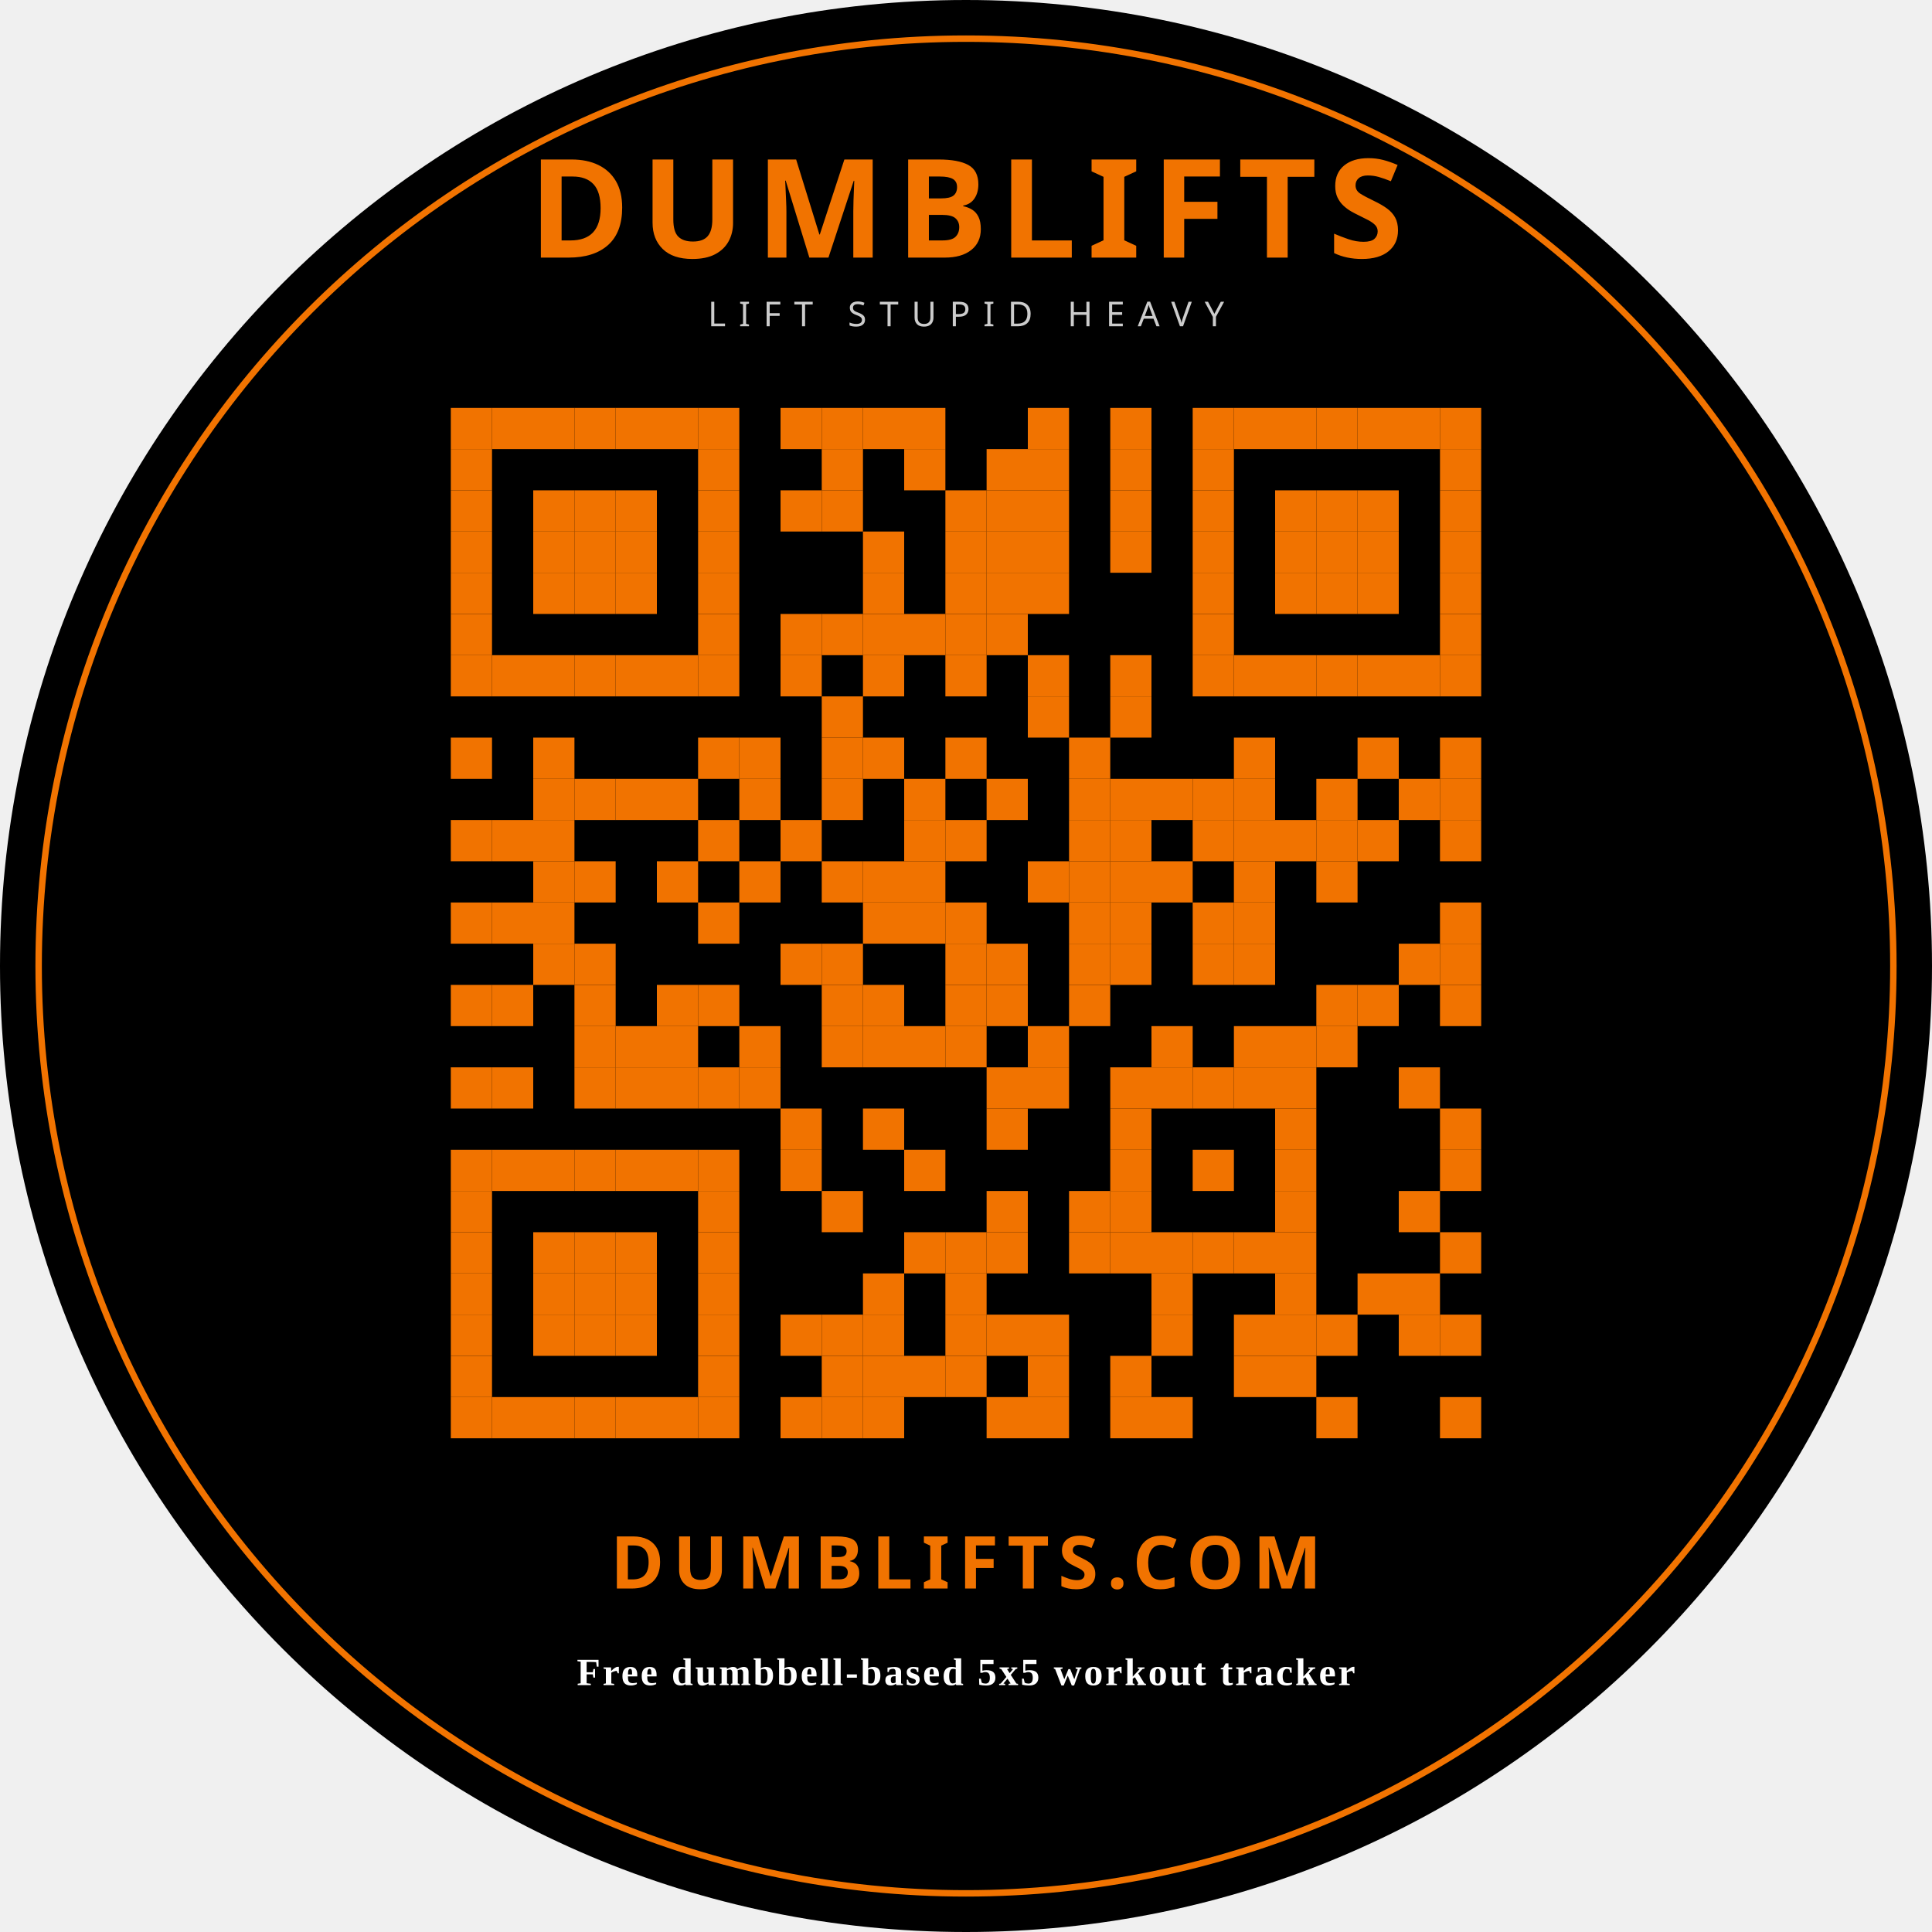
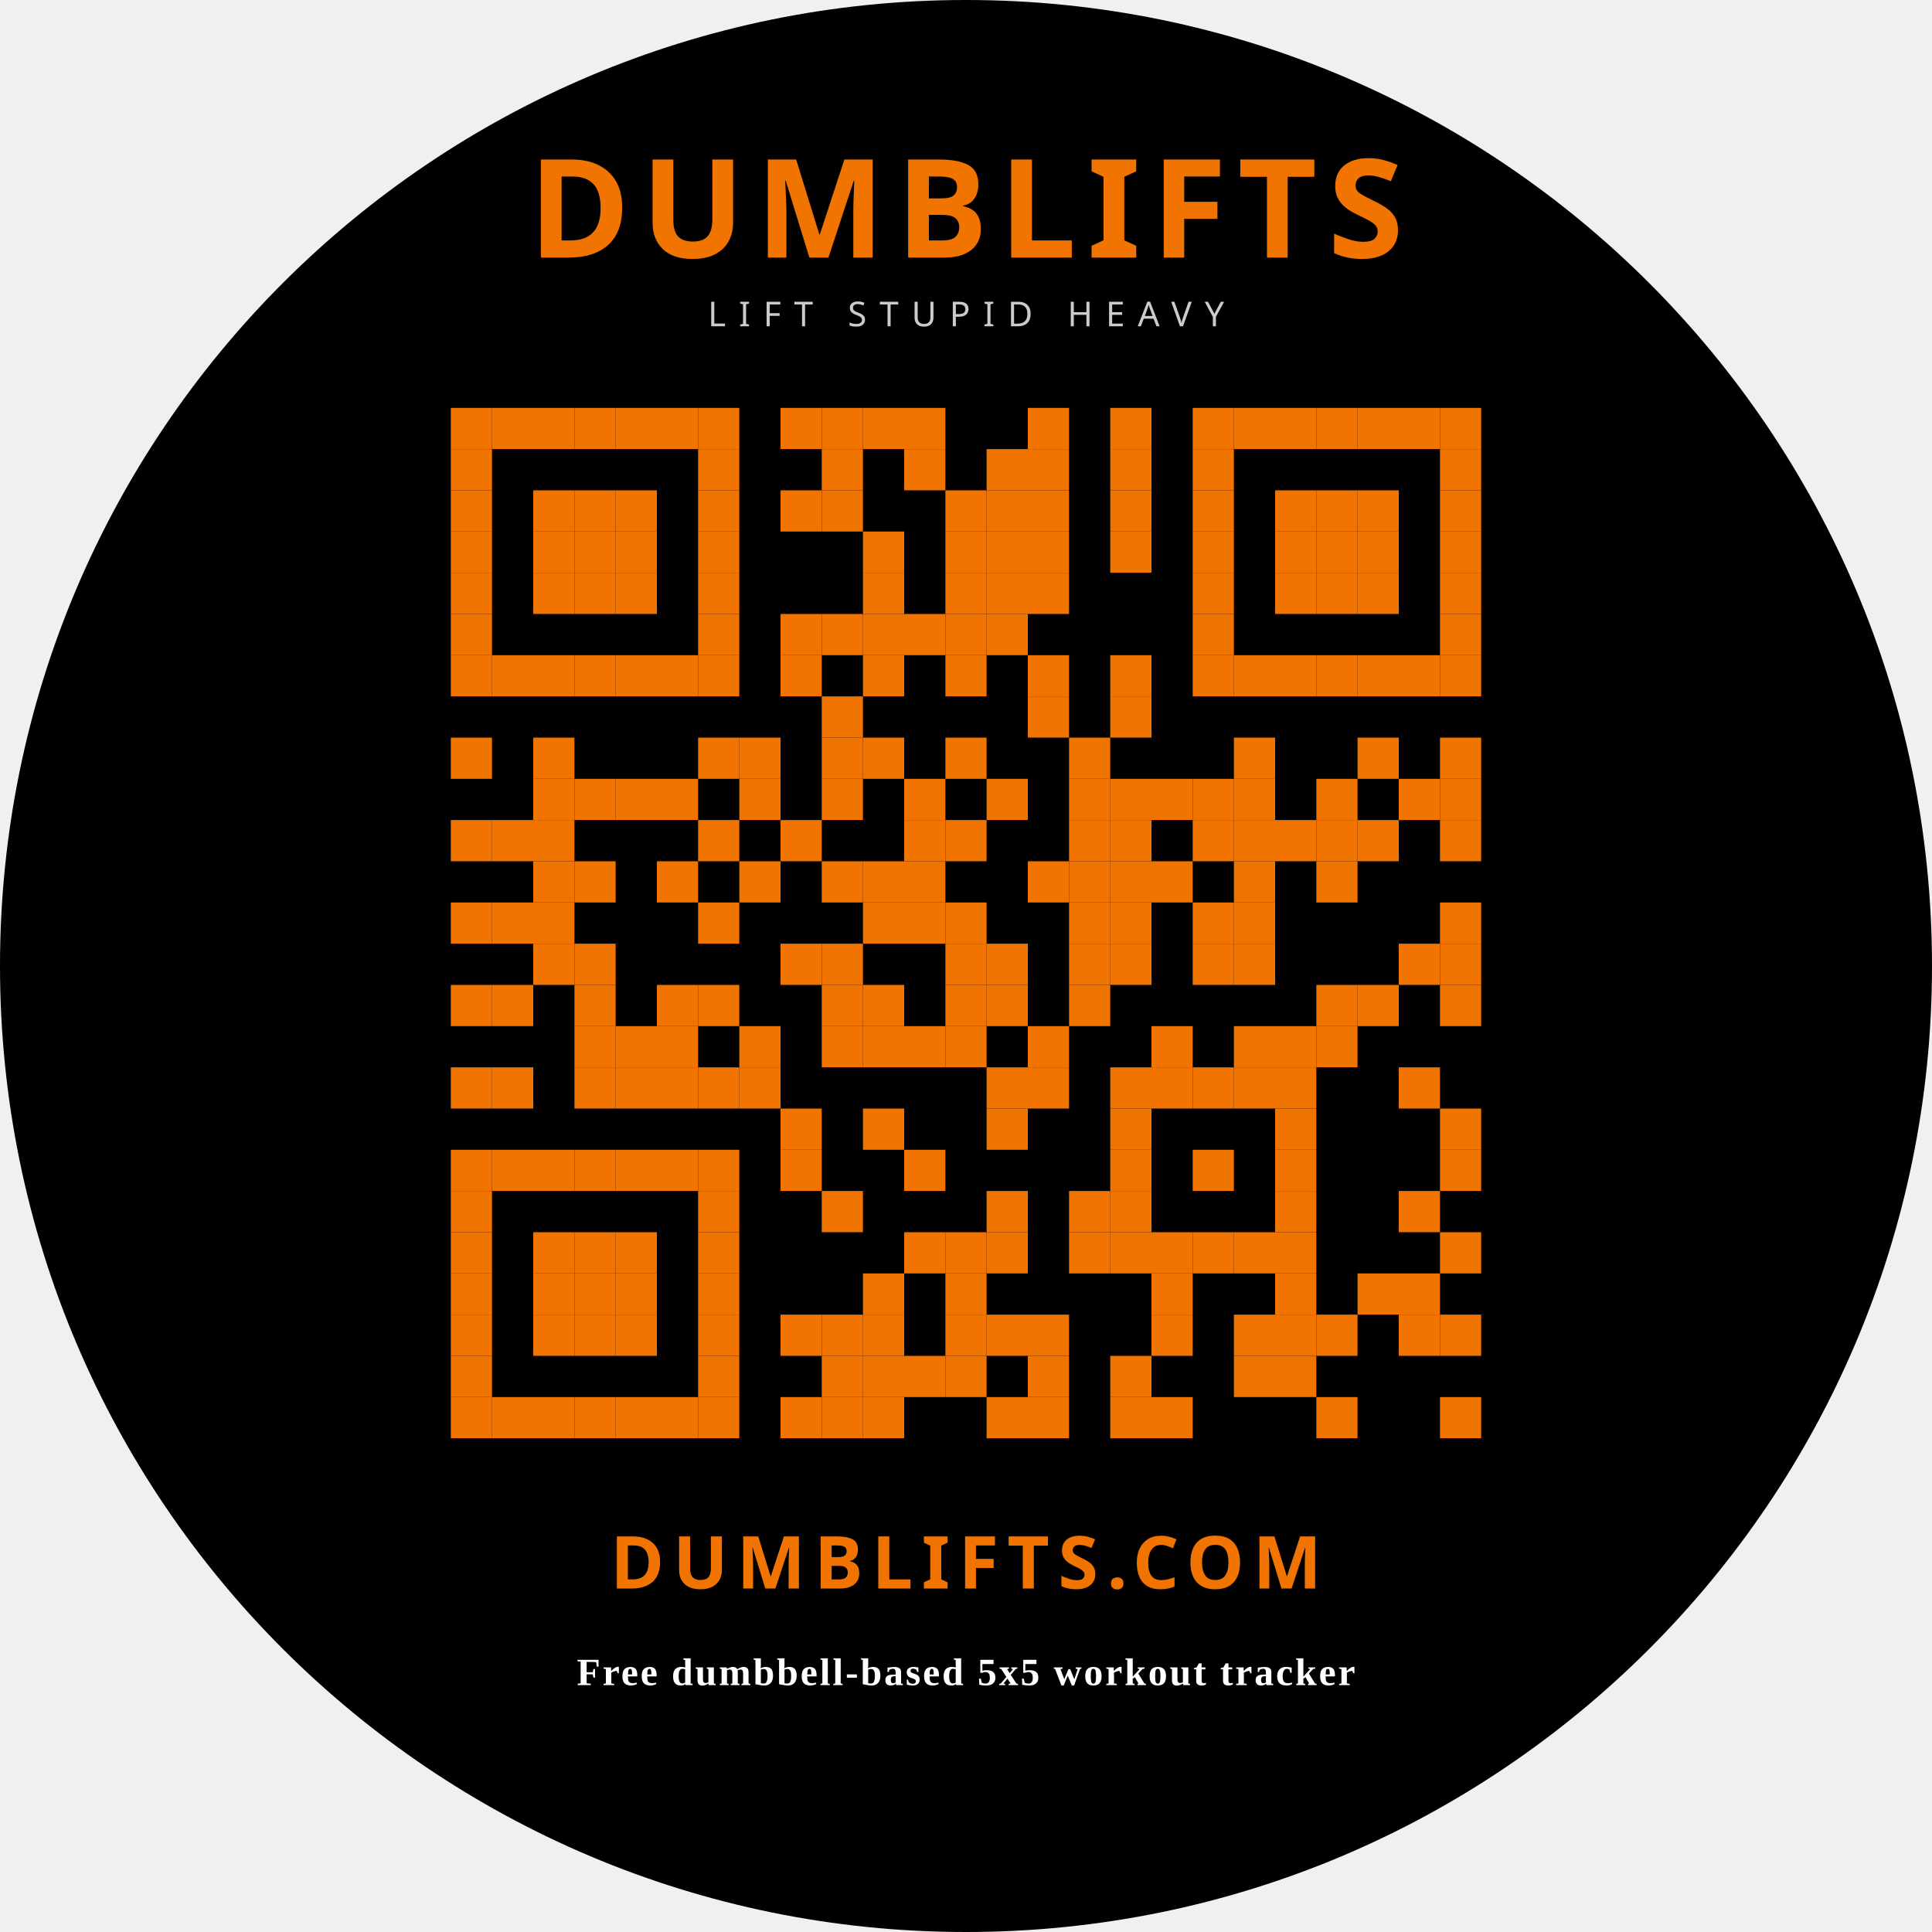
<svg xmlns="http://www.w3.org/2000/svg" viewBox="0 0 900 900" width="900" height="900">
  <defs>
    <clipPath id="circle">
      <circle cx="450" cy="450" r="440" />
    </clipPath>
  </defs>
  <circle cx="450" cy="450" r="450" fill="#000000" />
  <g clip-path="url(#circle)">
    <rect width="900" height="900" fill="#000000" />
-     <circle cx="450" cy="450" r="432" fill="none" stroke="#F17300" stroke-width="3" />
    <text x="450" y="120" font-family="Oswald, sans-serif" font-weight="700" font-size="64" fill="#F17300" letter-spacing="5" text-anchor="middle">DUMBLIFTS</text>
    <text x="450" y="152" font-family="Oswald, sans-serif" font-weight="400" font-size="16" fill="#FFFFFF" letter-spacing="6" text-anchor="middle" opacity="0.8">LIFT STUPID HEAVY</text>
    <g transform="translate(210, 190) scale(19.2)">
      <rect x="0" y="0" width="1" height="1" fill="#F17300" />
      <rect x="1" y="0" width="1" height="1" fill="#F17300" />
      <rect x="2" y="0" width="1" height="1" fill="#F17300" />
      <rect x="3" y="0" width="1" height="1" fill="#F17300" />
      <rect x="4" y="0" width="1" height="1" fill="#F17300" />
      <rect x="5" y="0" width="1" height="1" fill="#F17300" />
      <rect x="6" y="0" width="1" height="1" fill="#F17300" />
      <rect x="8" y="0" width="1" height="1" fill="#F17300" />
      <rect x="9" y="0" width="1" height="1" fill="#F17300" />
      <rect x="10" y="0" width="1" height="1" fill="#F17300" />
      <rect x="11" y="0" width="1" height="1" fill="#F17300" />
      <rect x="14" y="0" width="1" height="1" fill="#F17300" />
      <rect x="16" y="0" width="1" height="1" fill="#F17300" />
      <rect x="18" y="0" width="1" height="1" fill="#F17300" />
      <rect x="19" y="0" width="1" height="1" fill="#F17300" />
      <rect x="20" y="0" width="1" height="1" fill="#F17300" />
      <rect x="21" y="0" width="1" height="1" fill="#F17300" />
      <rect x="22" y="0" width="1" height="1" fill="#F17300" />
      <rect x="23" y="0" width="1" height="1" fill="#F17300" />
      <rect x="24" y="0" width="1" height="1" fill="#F17300" />
      <rect x="0" y="1" width="1" height="1" fill="#F17300" />
      <rect x="6" y="1" width="1" height="1" fill="#F17300" />
      <rect x="9" y="1" width="1" height="1" fill="#F17300" />
      <rect x="11" y="1" width="1" height="1" fill="#F17300" />
      <rect x="13" y="1" width="1" height="1" fill="#F17300" />
      <rect x="14" y="1" width="1" height="1" fill="#F17300" />
      <rect x="16" y="1" width="1" height="1" fill="#F17300" />
      <rect x="18" y="1" width="1" height="1" fill="#F17300" />
      <rect x="24" y="1" width="1" height="1" fill="#F17300" />
      <rect x="0" y="2" width="1" height="1" fill="#F17300" />
      <rect x="2" y="2" width="1" height="1" fill="#F17300" />
      <rect x="3" y="2" width="1" height="1" fill="#F17300" />
      <rect x="4" y="2" width="1" height="1" fill="#F17300" />
      <rect x="6" y="2" width="1" height="1" fill="#F17300" />
      <rect x="8" y="2" width="1" height="1" fill="#F17300" />
      <rect x="9" y="2" width="1" height="1" fill="#F17300" />
      <rect x="12" y="2" width="1" height="1" fill="#F17300" />
      <rect x="13" y="2" width="1" height="1" fill="#F17300" />
      <rect x="14" y="2" width="1" height="1" fill="#F17300" />
      <rect x="16" y="2" width="1" height="1" fill="#F17300" />
      <rect x="18" y="2" width="1" height="1" fill="#F17300" />
      <rect x="20" y="2" width="1" height="1" fill="#F17300" />
      <rect x="21" y="2" width="1" height="1" fill="#F17300" />
      <rect x="22" y="2" width="1" height="1" fill="#F17300" />
      <rect x="24" y="2" width="1" height="1" fill="#F17300" />
      <rect x="0" y="3" width="1" height="1" fill="#F17300" />
      <rect x="2" y="3" width="1" height="1" fill="#F17300" />
      <rect x="3" y="3" width="1" height="1" fill="#F17300" />
      <rect x="4" y="3" width="1" height="1" fill="#F17300" />
      <rect x="6" y="3" width="1" height="1" fill="#F17300" />
      <rect x="10" y="3" width="1" height="1" fill="#F17300" />
      <rect x="12" y="3" width="1" height="1" fill="#F17300" />
      <rect x="13" y="3" width="1" height="1" fill="#F17300" />
      <rect x="14" y="3" width="1" height="1" fill="#F17300" />
      <rect x="16" y="3" width="1" height="1" fill="#F17300" />
      <rect x="18" y="3" width="1" height="1" fill="#F17300" />
      <rect x="20" y="3" width="1" height="1" fill="#F17300" />
      <rect x="21" y="3" width="1" height="1" fill="#F17300" />
      <rect x="22" y="3" width="1" height="1" fill="#F17300" />
      <rect x="24" y="3" width="1" height="1" fill="#F17300" />
      <rect x="0" y="4" width="1" height="1" fill="#F17300" />
      <rect x="2" y="4" width="1" height="1" fill="#F17300" />
      <rect x="3" y="4" width="1" height="1" fill="#F17300" />
      <rect x="4" y="4" width="1" height="1" fill="#F17300" />
      <rect x="6" y="4" width="1" height="1" fill="#F17300" />
      <rect x="10" y="4" width="1" height="1" fill="#F17300" />
      <rect x="12" y="4" width="1" height="1" fill="#F17300" />
      <rect x="13" y="4" width="1" height="1" fill="#F17300" />
      <rect x="14" y="4" width="1" height="1" fill="#F17300" />
      <rect x="18" y="4" width="1" height="1" fill="#F17300" />
      <rect x="20" y="4" width="1" height="1" fill="#F17300" />
      <rect x="21" y="4" width="1" height="1" fill="#F17300" />
      <rect x="22" y="4" width="1" height="1" fill="#F17300" />
      <rect x="24" y="4" width="1" height="1" fill="#F17300" />
      <rect x="0" y="5" width="1" height="1" fill="#F17300" />
      <rect x="6" y="5" width="1" height="1" fill="#F17300" />
      <rect x="8" y="5" width="1" height="1" fill="#F17300" />
      <rect x="9" y="5" width="1" height="1" fill="#F17300" />
      <rect x="10" y="5" width="1" height="1" fill="#F17300" />
      <rect x="11" y="5" width="1" height="1" fill="#F17300" />
      <rect x="12" y="5" width="1" height="1" fill="#F17300" />
      <rect x="13" y="5" width="1" height="1" fill="#F17300" />
      <rect x="18" y="5" width="1" height="1" fill="#F17300" />
      <rect x="24" y="5" width="1" height="1" fill="#F17300" />
      <rect x="0" y="6" width="1" height="1" fill="#F17300" />
      <rect x="1" y="6" width="1" height="1" fill="#F17300" />
      <rect x="2" y="6" width="1" height="1" fill="#F17300" />
      <rect x="3" y="6" width="1" height="1" fill="#F17300" />
      <rect x="4" y="6" width="1" height="1" fill="#F17300" />
      <rect x="5" y="6" width="1" height="1" fill="#F17300" />
      <rect x="6" y="6" width="1" height="1" fill="#F17300" />
      <rect x="8" y="6" width="1" height="1" fill="#F17300" />
      <rect x="10" y="6" width="1" height="1" fill="#F17300" />
      <rect x="12" y="6" width="1" height="1" fill="#F17300" />
      <rect x="14" y="6" width="1" height="1" fill="#F17300" />
      <rect x="16" y="6" width="1" height="1" fill="#F17300" />
      <rect x="18" y="6" width="1" height="1" fill="#F17300" />
      <rect x="19" y="6" width="1" height="1" fill="#F17300" />
      <rect x="20" y="6" width="1" height="1" fill="#F17300" />
      <rect x="21" y="6" width="1" height="1" fill="#F17300" />
      <rect x="22" y="6" width="1" height="1" fill="#F17300" />
      <rect x="23" y="6" width="1" height="1" fill="#F17300" />
      <rect x="24" y="6" width="1" height="1" fill="#F17300" />
      <rect x="9" y="7" width="1" height="1" fill="#F17300" />
      <rect x="14" y="7" width="1" height="1" fill="#F17300" />
      <rect x="16" y="7" width="1" height="1" fill="#F17300" />
      <rect x="0" y="8" width="1" height="1" fill="#F17300" />
      <rect x="2" y="8" width="1" height="1" fill="#F17300" />
      <rect x="6" y="8" width="1" height="1" fill="#F17300" />
      <rect x="7" y="8" width="1" height="1" fill="#F17300" />
      <rect x="9" y="8" width="1" height="1" fill="#F17300" />
      <rect x="10" y="8" width="1" height="1" fill="#F17300" />
      <rect x="12" y="8" width="1" height="1" fill="#F17300" />
      <rect x="15" y="8" width="1" height="1" fill="#F17300" />
      <rect x="19" y="8" width="1" height="1" fill="#F17300" />
      <rect x="22" y="8" width="1" height="1" fill="#F17300" />
      <rect x="24" y="8" width="1" height="1" fill="#F17300" />
      <rect x="2" y="9" width="1" height="1" fill="#F17300" />
      <rect x="3" y="9" width="1" height="1" fill="#F17300" />
      <rect x="4" y="9" width="1" height="1" fill="#F17300" />
      <rect x="5" y="9" width="1" height="1" fill="#F17300" />
      <rect x="7" y="9" width="1" height="1" fill="#F17300" />
      <rect x="9" y="9" width="1" height="1" fill="#F17300" />
      <rect x="11" y="9" width="1" height="1" fill="#F17300" />
      <rect x="13" y="9" width="1" height="1" fill="#F17300" />
      <rect x="15" y="9" width="1" height="1" fill="#F17300" />
      <rect x="16" y="9" width="1" height="1" fill="#F17300" />
      <rect x="17" y="9" width="1" height="1" fill="#F17300" />
      <rect x="18" y="9" width="1" height="1" fill="#F17300" />
      <rect x="19" y="9" width="1" height="1" fill="#F17300" />
      <rect x="21" y="9" width="1" height="1" fill="#F17300" />
      <rect x="23" y="9" width="1" height="1" fill="#F17300" />
      <rect x="24" y="9" width="1" height="1" fill="#F17300" />
      <rect x="0" y="10" width="1" height="1" fill="#F17300" />
      <rect x="1" y="10" width="1" height="1" fill="#F17300" />
      <rect x="2" y="10" width="1" height="1" fill="#F17300" />
      <rect x="6" y="10" width="1" height="1" fill="#F17300" />
      <rect x="8" y="10" width="1" height="1" fill="#F17300" />
      <rect x="11" y="10" width="1" height="1" fill="#F17300" />
      <rect x="12" y="10" width="1" height="1" fill="#F17300" />
      <rect x="15" y="10" width="1" height="1" fill="#F17300" />
      <rect x="16" y="10" width="1" height="1" fill="#F17300" />
      <rect x="18" y="10" width="1" height="1" fill="#F17300" />
      <rect x="19" y="10" width="1" height="1" fill="#F17300" />
      <rect x="20" y="10" width="1" height="1" fill="#F17300" />
      <rect x="21" y="10" width="1" height="1" fill="#F17300" />
      <rect x="22" y="10" width="1" height="1" fill="#F17300" />
      <rect x="24" y="10" width="1" height="1" fill="#F17300" />
      <rect x="2" y="11" width="1" height="1" fill="#F17300" />
      <rect x="3" y="11" width="1" height="1" fill="#F17300" />
      <rect x="5" y="11" width="1" height="1" fill="#F17300" />
      <rect x="7" y="11" width="1" height="1" fill="#F17300" />
      <rect x="9" y="11" width="1" height="1" fill="#F17300" />
      <rect x="10" y="11" width="1" height="1" fill="#F17300" />
      <rect x="11" y="11" width="1" height="1" fill="#F17300" />
      <rect x="14" y="11" width="1" height="1" fill="#F17300" />
      <rect x="15" y="11" width="1" height="1" fill="#F17300" />
      <rect x="16" y="11" width="1" height="1" fill="#F17300" />
      <rect x="17" y="11" width="1" height="1" fill="#F17300" />
      <rect x="19" y="11" width="1" height="1" fill="#F17300" />
      <rect x="21" y="11" width="1" height="1" fill="#F17300" />
      <rect x="0" y="12" width="1" height="1" fill="#F17300" />
      <rect x="1" y="12" width="1" height="1" fill="#F17300" />
      <rect x="2" y="12" width="1" height="1" fill="#F17300" />
      <rect x="6" y="12" width="1" height="1" fill="#F17300" />
      <rect x="10" y="12" width="1" height="1" fill="#F17300" />
      <rect x="11" y="12" width="1" height="1" fill="#F17300" />
      <rect x="12" y="12" width="1" height="1" fill="#F17300" />
      <rect x="15" y="12" width="1" height="1" fill="#F17300" />
      <rect x="16" y="12" width="1" height="1" fill="#F17300" />
      <rect x="18" y="12" width="1" height="1" fill="#F17300" />
      <rect x="19" y="12" width="1" height="1" fill="#F17300" />
      <rect x="24" y="12" width="1" height="1" fill="#F17300" />
      <rect x="2" y="13" width="1" height="1" fill="#F17300" />
      <rect x="3" y="13" width="1" height="1" fill="#F17300" />
      <rect x="8" y="13" width="1" height="1" fill="#F17300" />
      <rect x="9" y="13" width="1" height="1" fill="#F17300" />
      <rect x="12" y="13" width="1" height="1" fill="#F17300" />
      <rect x="13" y="13" width="1" height="1" fill="#F17300" />
      <rect x="15" y="13" width="1" height="1" fill="#F17300" />
      <rect x="16" y="13" width="1" height="1" fill="#F17300" />
      <rect x="18" y="13" width="1" height="1" fill="#F17300" />
      <rect x="19" y="13" width="1" height="1" fill="#F17300" />
      <rect x="23" y="13" width="1" height="1" fill="#F17300" />
      <rect x="24" y="13" width="1" height="1" fill="#F17300" />
      <rect x="0" y="14" width="1" height="1" fill="#F17300" />
      <rect x="1" y="14" width="1" height="1" fill="#F17300" />
      <rect x="3" y="14" width="1" height="1" fill="#F17300" />
      <rect x="5" y="14" width="1" height="1" fill="#F17300" />
      <rect x="6" y="14" width="1" height="1" fill="#F17300" />
      <rect x="9" y="14" width="1" height="1" fill="#F17300" />
      <rect x="10" y="14" width="1" height="1" fill="#F17300" />
      <rect x="12" y="14" width="1" height="1" fill="#F17300" />
      <rect x="13" y="14" width="1" height="1" fill="#F17300" />
      <rect x="15" y="14" width="1" height="1" fill="#F17300" />
      <rect x="21" y="14" width="1" height="1" fill="#F17300" />
      <rect x="22" y="14" width="1" height="1" fill="#F17300" />
      <rect x="24" y="14" width="1" height="1" fill="#F17300" />
      <rect x="3" y="15" width="1" height="1" fill="#F17300" />
      <rect x="4" y="15" width="1" height="1" fill="#F17300" />
      <rect x="5" y="15" width="1" height="1" fill="#F17300" />
      <rect x="7" y="15" width="1" height="1" fill="#F17300" />
      <rect x="9" y="15" width="1" height="1" fill="#F17300" />
      <rect x="10" y="15" width="1" height="1" fill="#F17300" />
      <rect x="11" y="15" width="1" height="1" fill="#F17300" />
      <rect x="12" y="15" width="1" height="1" fill="#F17300" />
      <rect x="14" y="15" width="1" height="1" fill="#F17300" />
      <rect x="17" y="15" width="1" height="1" fill="#F17300" />
      <rect x="19" y="15" width="1" height="1" fill="#F17300" />
      <rect x="20" y="15" width="1" height="1" fill="#F17300" />
      <rect x="21" y="15" width="1" height="1" fill="#F17300" />
      <rect x="0" y="16" width="1" height="1" fill="#F17300" />
      <rect x="1" y="16" width="1" height="1" fill="#F17300" />
      <rect x="3" y="16" width="1" height="1" fill="#F17300" />
      <rect x="4" y="16" width="1" height="1" fill="#F17300" />
      <rect x="5" y="16" width="1" height="1" fill="#F17300" />
      <rect x="6" y="16" width="1" height="1" fill="#F17300" />
      <rect x="7" y="16" width="1" height="1" fill="#F17300" />
      <rect x="13" y="16" width="1" height="1" fill="#F17300" />
      <rect x="14" y="16" width="1" height="1" fill="#F17300" />
      <rect x="16" y="16" width="1" height="1" fill="#F17300" />
      <rect x="17" y="16" width="1" height="1" fill="#F17300" />
      <rect x="18" y="16" width="1" height="1" fill="#F17300" />
      <rect x="19" y="16" width="1" height="1" fill="#F17300" />
      <rect x="20" y="16" width="1" height="1" fill="#F17300" />
      <rect x="23" y="16" width="1" height="1" fill="#F17300" />
      <rect x="8" y="17" width="1" height="1" fill="#F17300" />
      <rect x="10" y="17" width="1" height="1" fill="#F17300" />
      <rect x="13" y="17" width="1" height="1" fill="#F17300" />
      <rect x="16" y="17" width="1" height="1" fill="#F17300" />
      <rect x="20" y="17" width="1" height="1" fill="#F17300" />
      <rect x="24" y="17" width="1" height="1" fill="#F17300" />
      <rect x="0" y="18" width="1" height="1" fill="#F17300" />
      <rect x="1" y="18" width="1" height="1" fill="#F17300" />
      <rect x="2" y="18" width="1" height="1" fill="#F17300" />
      <rect x="3" y="18" width="1" height="1" fill="#F17300" />
      <rect x="4" y="18" width="1" height="1" fill="#F17300" />
      <rect x="5" y="18" width="1" height="1" fill="#F17300" />
      <rect x="6" y="18" width="1" height="1" fill="#F17300" />
      <rect x="8" y="18" width="1" height="1" fill="#F17300" />
      <rect x="11" y="18" width="1" height="1" fill="#F17300" />
      <rect x="16" y="18" width="1" height="1" fill="#F17300" />
      <rect x="18" y="18" width="1" height="1" fill="#F17300" />
      <rect x="20" y="18" width="1" height="1" fill="#F17300" />
      <rect x="24" y="18" width="1" height="1" fill="#F17300" />
      <rect x="0" y="19" width="1" height="1" fill="#F17300" />
      <rect x="6" y="19" width="1" height="1" fill="#F17300" />
      <rect x="9" y="19" width="1" height="1" fill="#F17300" />
      <rect x="13" y="19" width="1" height="1" fill="#F17300" />
      <rect x="15" y="19" width="1" height="1" fill="#F17300" />
      <rect x="16" y="19" width="1" height="1" fill="#F17300" />
      <rect x="20" y="19" width="1" height="1" fill="#F17300" />
      <rect x="23" y="19" width="1" height="1" fill="#F17300" />
      <rect x="0" y="20" width="1" height="1" fill="#F17300" />
      <rect x="2" y="20" width="1" height="1" fill="#F17300" />
      <rect x="3" y="20" width="1" height="1" fill="#F17300" />
      <rect x="4" y="20" width="1" height="1" fill="#F17300" />
      <rect x="6" y="20" width="1" height="1" fill="#F17300" />
      <rect x="11" y="20" width="1" height="1" fill="#F17300" />
      <rect x="12" y="20" width="1" height="1" fill="#F17300" />
      <rect x="13" y="20" width="1" height="1" fill="#F17300" />
      <rect x="15" y="20" width="1" height="1" fill="#F17300" />
      <rect x="16" y="20" width="1" height="1" fill="#F17300" />
      <rect x="17" y="20" width="1" height="1" fill="#F17300" />
      <rect x="18" y="20" width="1" height="1" fill="#F17300" />
      <rect x="19" y="20" width="1" height="1" fill="#F17300" />
      <rect x="20" y="20" width="1" height="1" fill="#F17300" />
      <rect x="24" y="20" width="1" height="1" fill="#F17300" />
      <rect x="0" y="21" width="1" height="1" fill="#F17300" />
      <rect x="2" y="21" width="1" height="1" fill="#F17300" />
      <rect x="3" y="21" width="1" height="1" fill="#F17300" />
      <rect x="4" y="21" width="1" height="1" fill="#F17300" />
      <rect x="6" y="21" width="1" height="1" fill="#F17300" />
      <rect x="10" y="21" width="1" height="1" fill="#F17300" />
      <rect x="12" y="21" width="1" height="1" fill="#F17300" />
      <rect x="17" y="21" width="1" height="1" fill="#F17300" />
      <rect x="20" y="21" width="1" height="1" fill="#F17300" />
      <rect x="22" y="21" width="1" height="1" fill="#F17300" />
      <rect x="23" y="21" width="1" height="1" fill="#F17300" />
      <rect x="0" y="22" width="1" height="1" fill="#F17300" />
      <rect x="2" y="22" width="1" height="1" fill="#F17300" />
      <rect x="3" y="22" width="1" height="1" fill="#F17300" />
      <rect x="4" y="22" width="1" height="1" fill="#F17300" />
      <rect x="6" y="22" width="1" height="1" fill="#F17300" />
      <rect x="8" y="22" width="1" height="1" fill="#F17300" />
      <rect x="9" y="22" width="1" height="1" fill="#F17300" />
      <rect x="10" y="22" width="1" height="1" fill="#F17300" />
      <rect x="12" y="22" width="1" height="1" fill="#F17300" />
      <rect x="13" y="22" width="1" height="1" fill="#F17300" />
      <rect x="14" y="22" width="1" height="1" fill="#F17300" />
      <rect x="17" y="22" width="1" height="1" fill="#F17300" />
      <rect x="19" y="22" width="1" height="1" fill="#F17300" />
      <rect x="20" y="22" width="1" height="1" fill="#F17300" />
      <rect x="21" y="22" width="1" height="1" fill="#F17300" />
      <rect x="23" y="22" width="1" height="1" fill="#F17300" />
      <rect x="24" y="22" width="1" height="1" fill="#F17300" />
      <rect x="0" y="23" width="1" height="1" fill="#F17300" />
      <rect x="6" y="23" width="1" height="1" fill="#F17300" />
      <rect x="9" y="23" width="1" height="1" fill="#F17300" />
      <rect x="10" y="23" width="1" height="1" fill="#F17300" />
      <rect x="11" y="23" width="1" height="1" fill="#F17300" />
      <rect x="12" y="23" width="1" height="1" fill="#F17300" />
      <rect x="14" y="23" width="1" height="1" fill="#F17300" />
      <rect x="16" y="23" width="1" height="1" fill="#F17300" />
      <rect x="19" y="23" width="1" height="1" fill="#F17300" />
      <rect x="20" y="23" width="1" height="1" fill="#F17300" />
      <rect x="0" y="24" width="1" height="1" fill="#F17300" />
      <rect x="1" y="24" width="1" height="1" fill="#F17300" />
      <rect x="2" y="24" width="1" height="1" fill="#F17300" />
      <rect x="3" y="24" width="1" height="1" fill="#F17300" />
      <rect x="4" y="24" width="1" height="1" fill="#F17300" />
      <rect x="5" y="24" width="1" height="1" fill="#F17300" />
      <rect x="6" y="24" width="1" height="1" fill="#F17300" />
      <rect x="8" y="24" width="1" height="1" fill="#F17300" />
      <rect x="9" y="24" width="1" height="1" fill="#F17300" />
      <rect x="10" y="24" width="1" height="1" fill="#F17300" />
      <rect x="13" y="24" width="1" height="1" fill="#F17300" />
      <rect x="14" y="24" width="1" height="1" fill="#F17300" />
      <rect x="16" y="24" width="1" height="1" fill="#F17300" />
      <rect x="17" y="24" width="1" height="1" fill="#F17300" />
      <rect x="21" y="24" width="1" height="1" fill="#F17300" />
      <rect x="24" y="24" width="1" height="1" fill="#F17300" />
    </g>
    <text x="450" y="740" font-family="Oswald, sans-serif" font-weight="700" font-size="34" fill="#F17300" letter-spacing="4" text-anchor="middle">DUMBLIFTS.COM</text>
    <text x="450" y="785" font-family="Source Sans 3, sans-serif" font-weight="600" font-size="18" fill="#FFFFFF" text-anchor="middle" letter-spacing="1">Free dumbbell-based 5x5 workout tracker</text>
  </g>
</svg>
